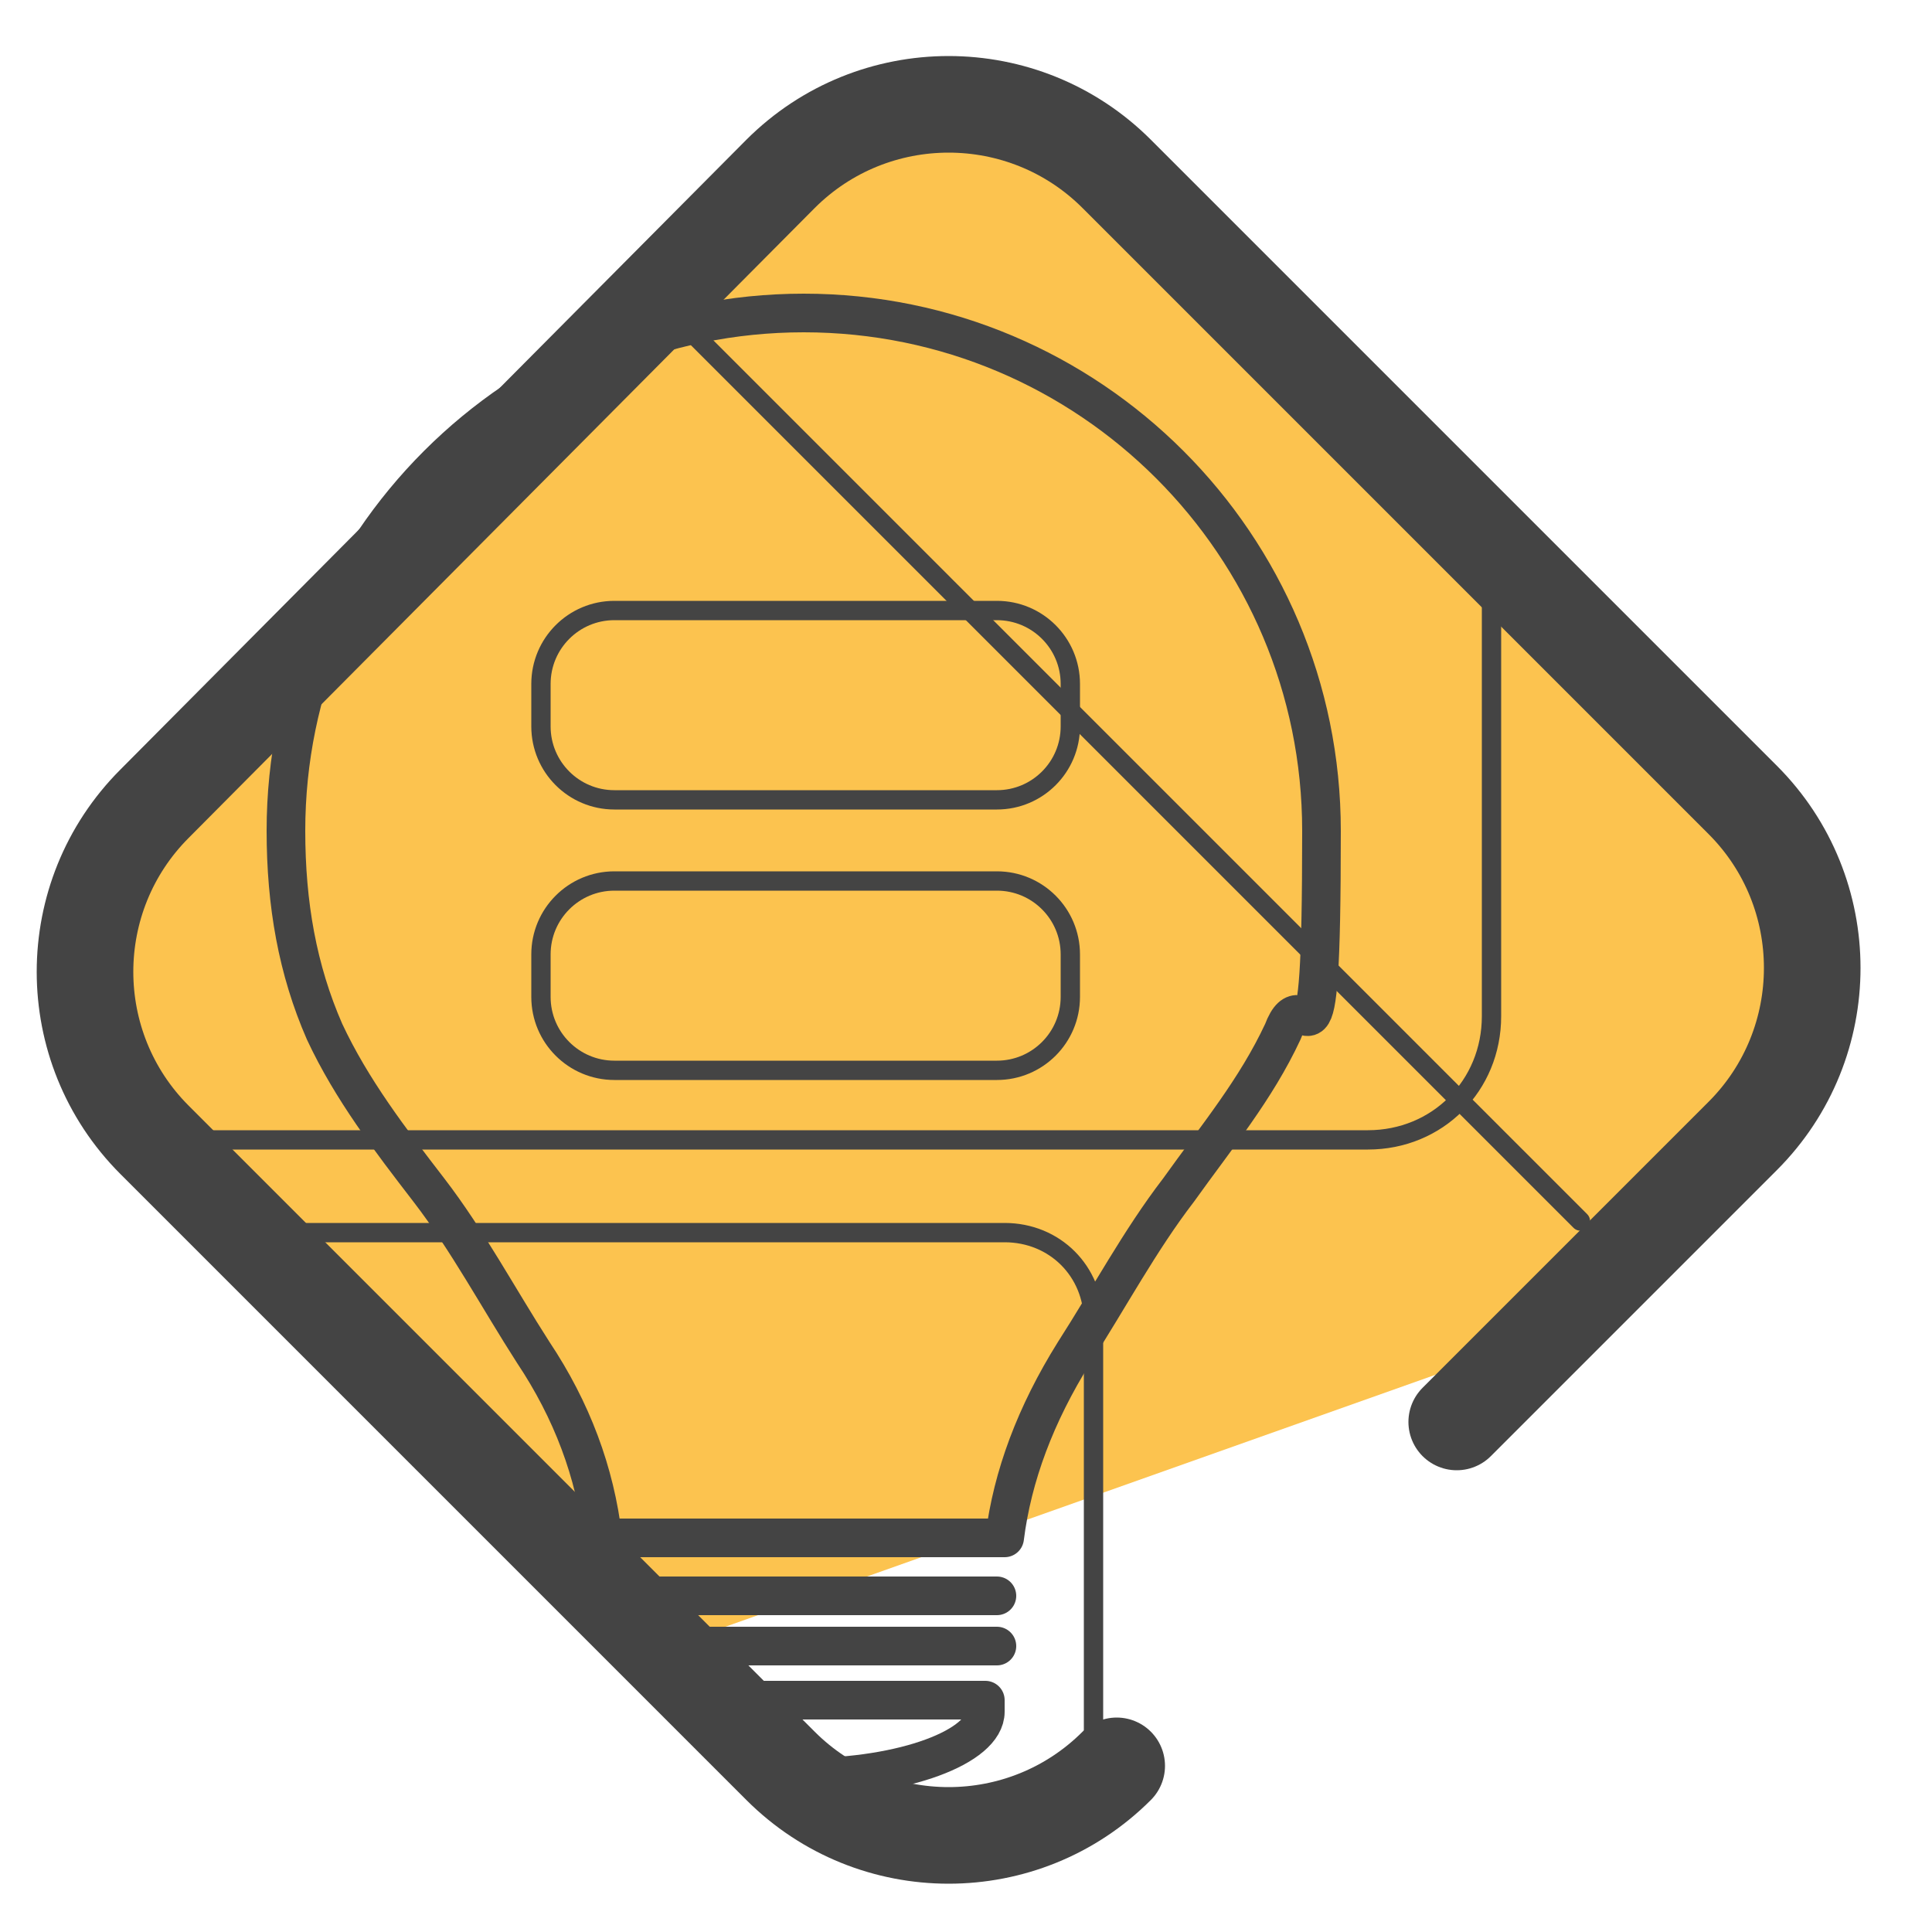
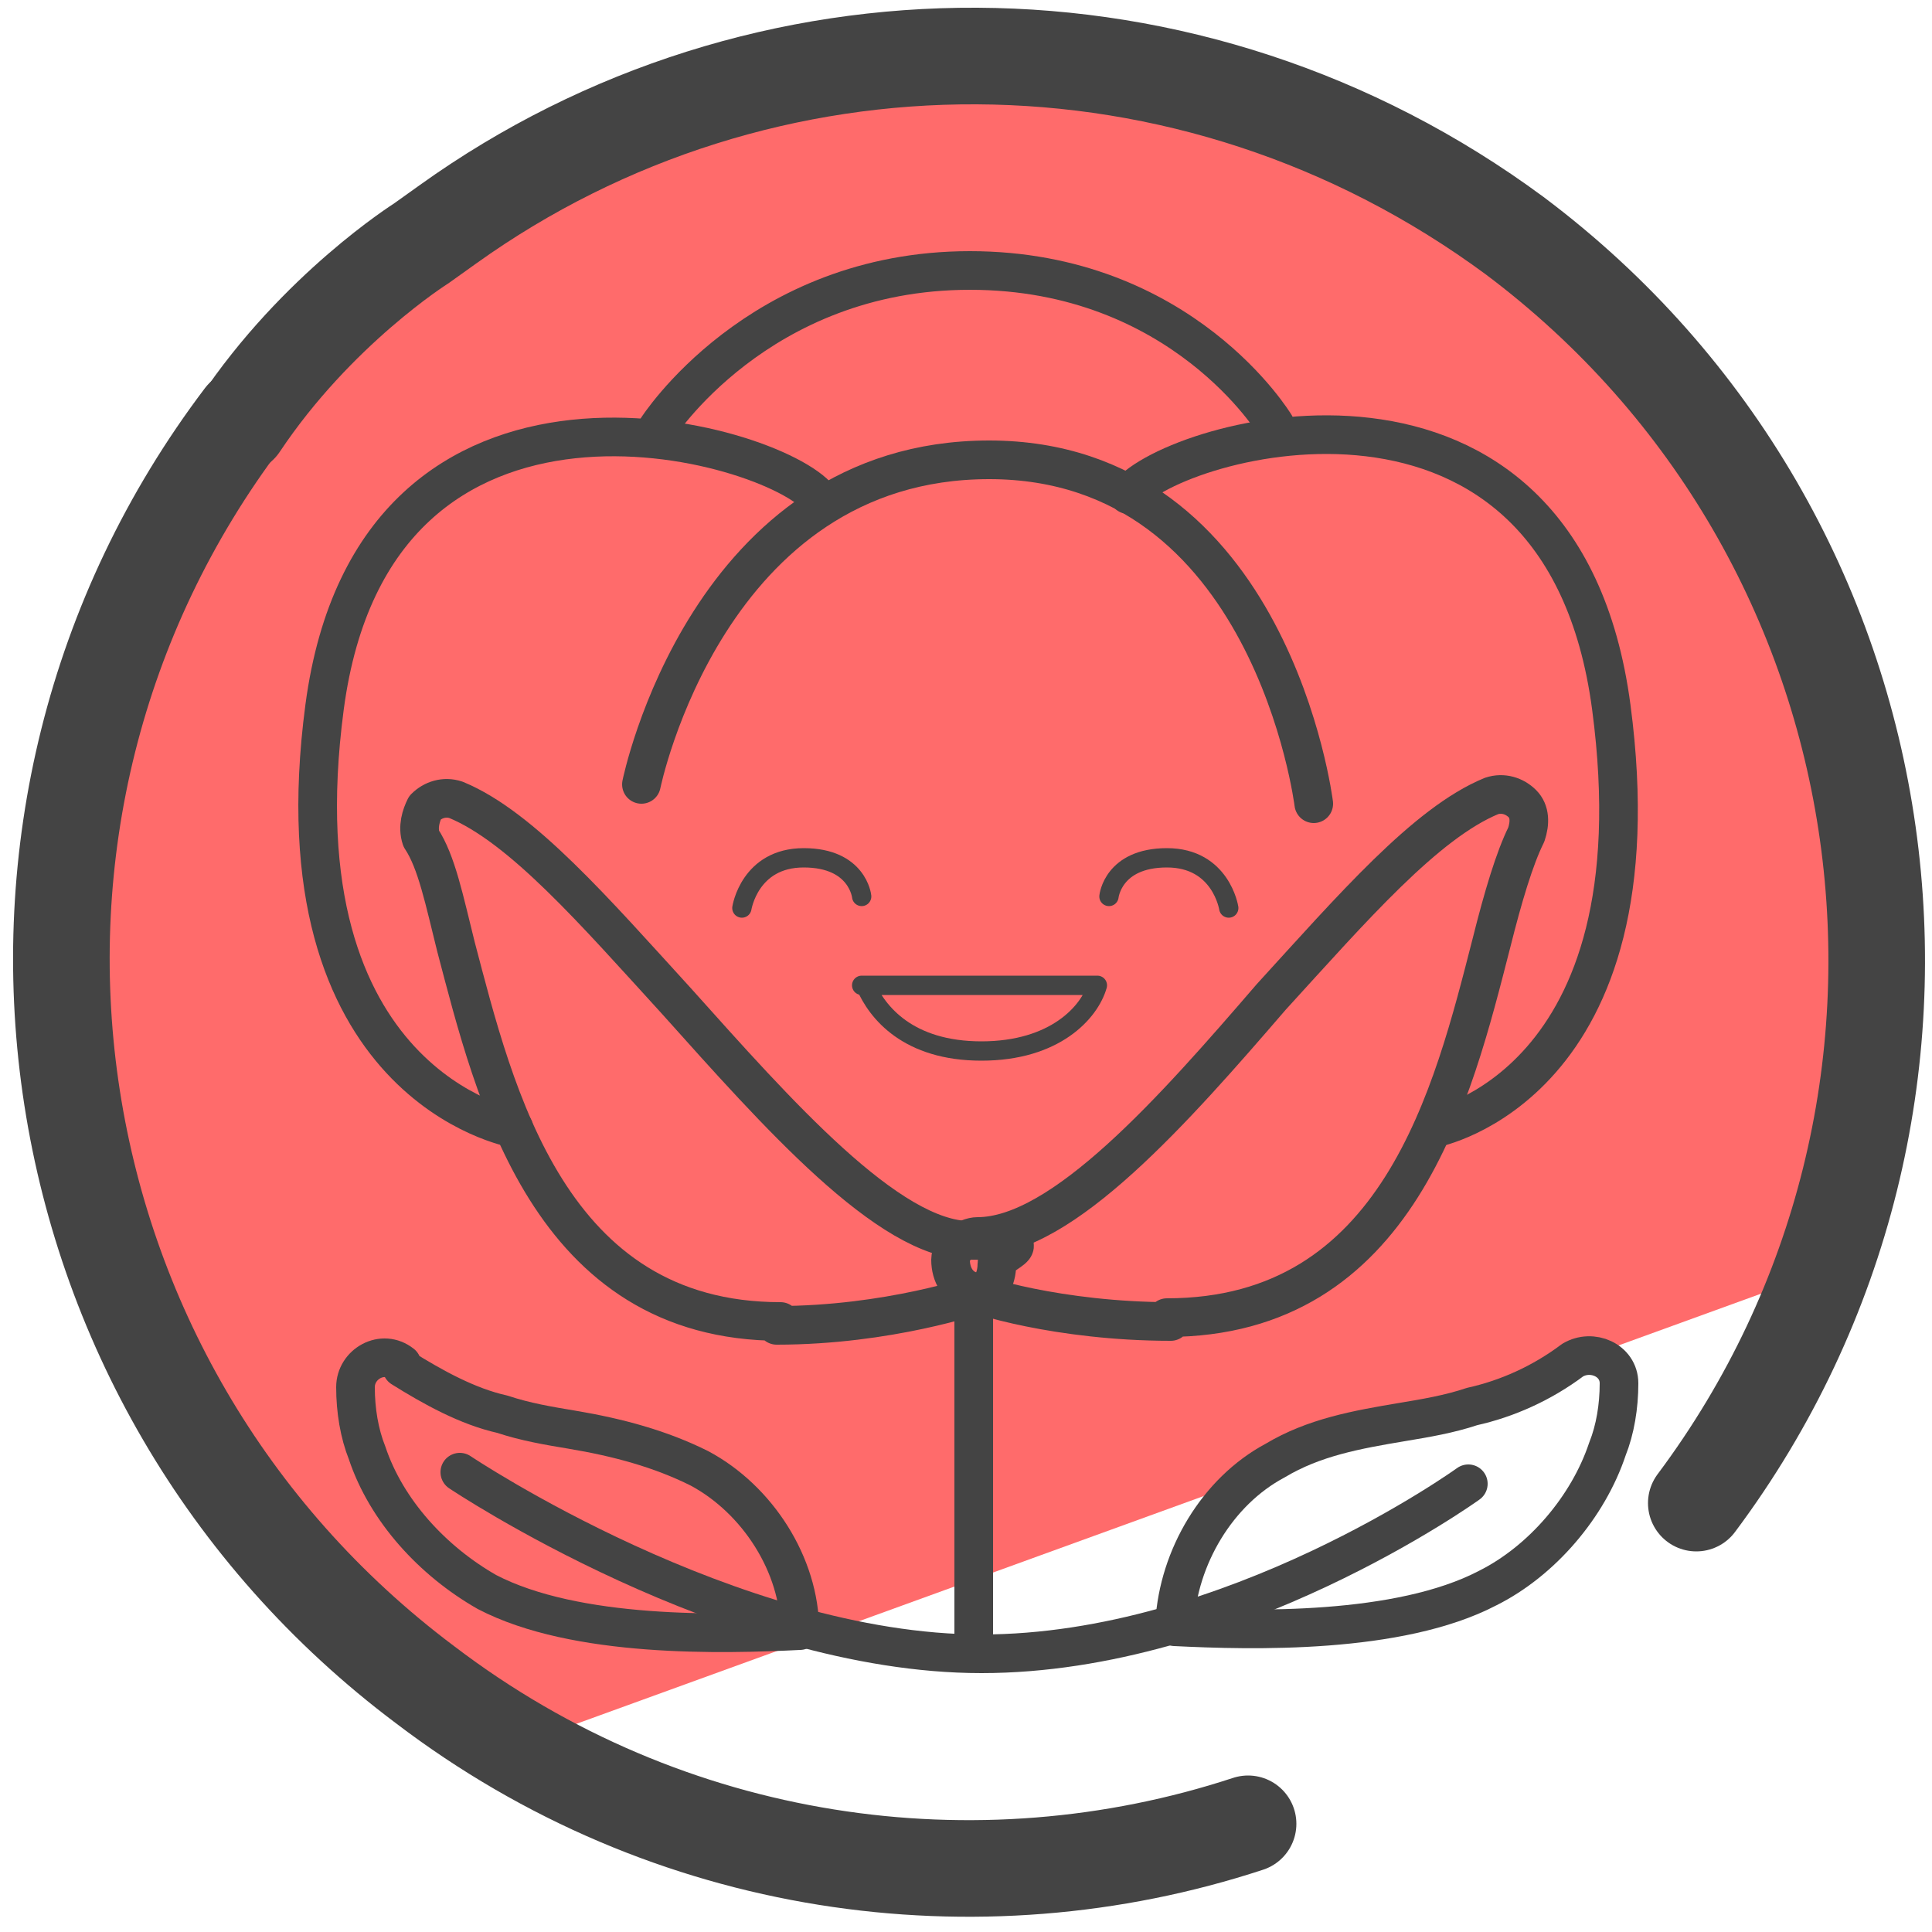
- <svg xmlns="http://www.w3.org/2000/svg" viewBox="0 0 50 50">
-   <path fill="#fcc34f" d="M47 26.3l-.5-4L29.3 4.7l-4.4-1.8c-4.1 0-17.8 12.9-17.8 15.5l-4.3 4-.2 5.9 14.2 14.5L41.6 34c.6-.3 6.2-6 5.4-7.6z" />
-   <path fill="none" stroke="#444" stroke-linecap="round" stroke-linejoin="round" stroke-width="2.5" d="M28.9 45.7c-2.4 2.4-6.3 2.4-8.7 0L4 29.5c-2.4-2.4-2.4-6.3 0-8.7L20.2 4.5c2.4-2.4 6.3-2.4 8.7 0l16.2 16.2c2.4 2.4 2.4 6.3 0 8.7l-7.4 7.4" />
-   <path fill="none" stroke="#444" stroke-linecap="round" stroke-linejoin="round" d="M15.6 39.8c-.2-1.7-.8-3.3-1.8-4.8-.9-1.4-1.7-2.9-2.7-4.2-1-1.3-2-2.6-2.7-4.1-.7-1.6-1-3.3-1-5.2 0-7.4 6-13.4 13.4-13.4s13.4 6 13.4 13.4-.4 3.6-1 5.2c-.7 1.5-1.7 2.7-2.7 4.1-1 1.3-1.8 2.8-2.7 4.2-1 1.6-1.6 3.2-1.8 4.8H15.7zm.3 1.5h9.9m-8.4 1.3h8.4m-5 3.4c2.6 0 4.7-.8 4.7-1.7V44h-7.1" />
-   <rect width="13.7" height="4.9" x="14" y="15.8" fill="none" stroke="#444" stroke-miterlimit="10" stroke-width=".5" rx="1.9" ry="1.9" />
-   <rect width="13.7" height="4.9" x="14" y="22.8" fill="none" stroke="#444" stroke-miterlimit="10" stroke-width=".5" rx="1.9" ry="1.9" />
-   <path fill="none" stroke="#444" stroke-linecap="round" stroke-linejoin="round" stroke-width=".5" d="M4 29.5h31.4c1.8 0 3.2-1.4 3.2-3.2V15.2M28.3 46.4V34.2c0-1.3-1-2.3-2.3-2.3H6.6M16.8 7.5l24.1 24.1" />
+ <svg xmlns="http://www.w3.org/2000/svg" version="1.1" viewBox="0 0 50 50">
+   <defs>
+     <style>
+       .cls-1 {
+         fill: #ff6b6b;
+       }
+ 
+       .cls-2, .cls-3, .cls-4 {
+         fill: none;
+         stroke: #444;
+         stroke-linecap: round;
+         stroke-linejoin: round;
+       }
+ 
+       .cls-3 {
+         stroke-width: 2.5px;
+       }
+ 
+       .cls-4 {
+         stroke-width: .5px;
+       }
+     </style>
+   </defs>
+   <g>
+     <g id="Camada_1">
+       <g>
+         <path class="cls-1" d="M48.6,19.3c-.2-.8-2.7-7.5-3.2-8.1l-3-3.5h-.2c0,0-8.1-5.1-8.1-5.1l-7.3-1.3c-3.2,0-14.5.3-21.4,10.2l-3.9,10.6h-.2c0,0,3.2,14.1,3.2,14.1.1.4,4.4,5.7,4.7,5.9l5.2,2.7,33.6-12.2c.7-.4,1.7-8.6.8-13.4Z" />
+         <g>
+           <path class="cls-3" d="M32.3,47.2c-7,2.3-15,1.2-21.3-3.6C.6,35.8-1.5,21.1,6.3,10.8" />
+           <path class="cls-3" d="M6.2,11c2-3,4.7-4.7,4.7-4.7l.7-.5C19.7,0,30.8-.1,39.2,6.1c10.4,7.8,12.4,22.5,4.7,32.8" />
+         </g>
+         <g>
+           <path class="cls-2" d="M10.4,35.3c-.5-.4-1.2,0-1.2.6s.1,1.2.3,1.7c.5,1.5,1.7,2.8,3.1,3.6,2.3,1.2,6.1,1.1,8.1,1,0-1.7-1.1-3.4-2.6-4.2-1-.5-2.1-.8-3.3-1-.6-.1-1.2-.2-1.8-.4-.9-.2-1.8-.7-2.6-1.2Z" />
+           <path class="cls-2" d="M30.4,42.1c2,.1,5.8.2,8.1-1,1.4-.7,2.6-2.1,3.1-3.6.2-.5.3-1.1.3-1.7s-.7-.9-1.2-.6c-.8.6-1.7,1-2.6,1.2-.6.2-1.2.3-1.8.4-1.2.2-2.3.4-3.3,1-1.5.8-2.5,2.5-2.6,4.2Z" />
+           <path class="cls-2" d="M11.9,38.1s7,4.7,13.5,4.7,12.6-4.4,12.6-4.4" />
+           <line class="cls-2" x1="25.2" y1="33.7" x2="25.2" y2="42.7" />
+           <path class="cls-2" d="M30.3,34.2c-2.9,0-5.1-.7-5.2-.8-.3-.1-.5-.4-.5-.8,0-.3.4-.6.7-.6,2.2,0,5.1-3.3,7.6-6.2,2.1-2.3,4-4.5,5.7-5.2.3-.1.6,0,.8.2.2.2.2.5.1.8-.3.6-.6,1.6-.9,2.8-1,3.9-2.4,9.7-8.4,9.7Z" />
+           <path class="cls-2" d="M20.2,34.2c-6,0-7.4-5.9-8.4-9.7-.3-1.2-.5-2.2-.9-2.8-.1-.3,0-.6.1-.8.2-.2.5-.3.8-.2,1.7.7,3.6,2.9,5.7,5.2,2.6,2.9,5.5,6.2,7.6,6.2s.7.3.7.6c0,.3-.1.7-.5.8,0,0-2.3.8-5.2.8Z" />
+           <path class="cls-4" d="M22.4,25.5c.3.7,1.1,1.7,3,1.7s2.8-1,3-1.7h-6.1Z" />
+           <path class="cls-4" d="M19.2,23.5s.2-1.3,1.6-1.3,1.5,1,1.5,1" />
+           <path class="cls-4" d="M31.8,23.5s-.2-1.3-1.6-1.3-1.5,1-1.5,1" />
+           <path class="cls-2" d="M13.3,29.2s-6.2-1.1-4.9-10.9,11.6-6.9,12.8-5.4" />
+           <path class="cls-2" d="M37.1,29.2s5.9-1.1,4.6-10.9c-1.3-9.8-11.3-7-12.5-5.5" />
+           <path class="cls-2" d="M17,11.1s2.6-4.1,8.1-4.1,7.9,4,7.9,4" />
+           <path class="cls-2" d="M16.6,20.3s1.7-8.4,9-8.4,8.4,8.9,8.4,8.9" />
+         </g>
+       </g>
+     </g>
+   </g>
</svg>
